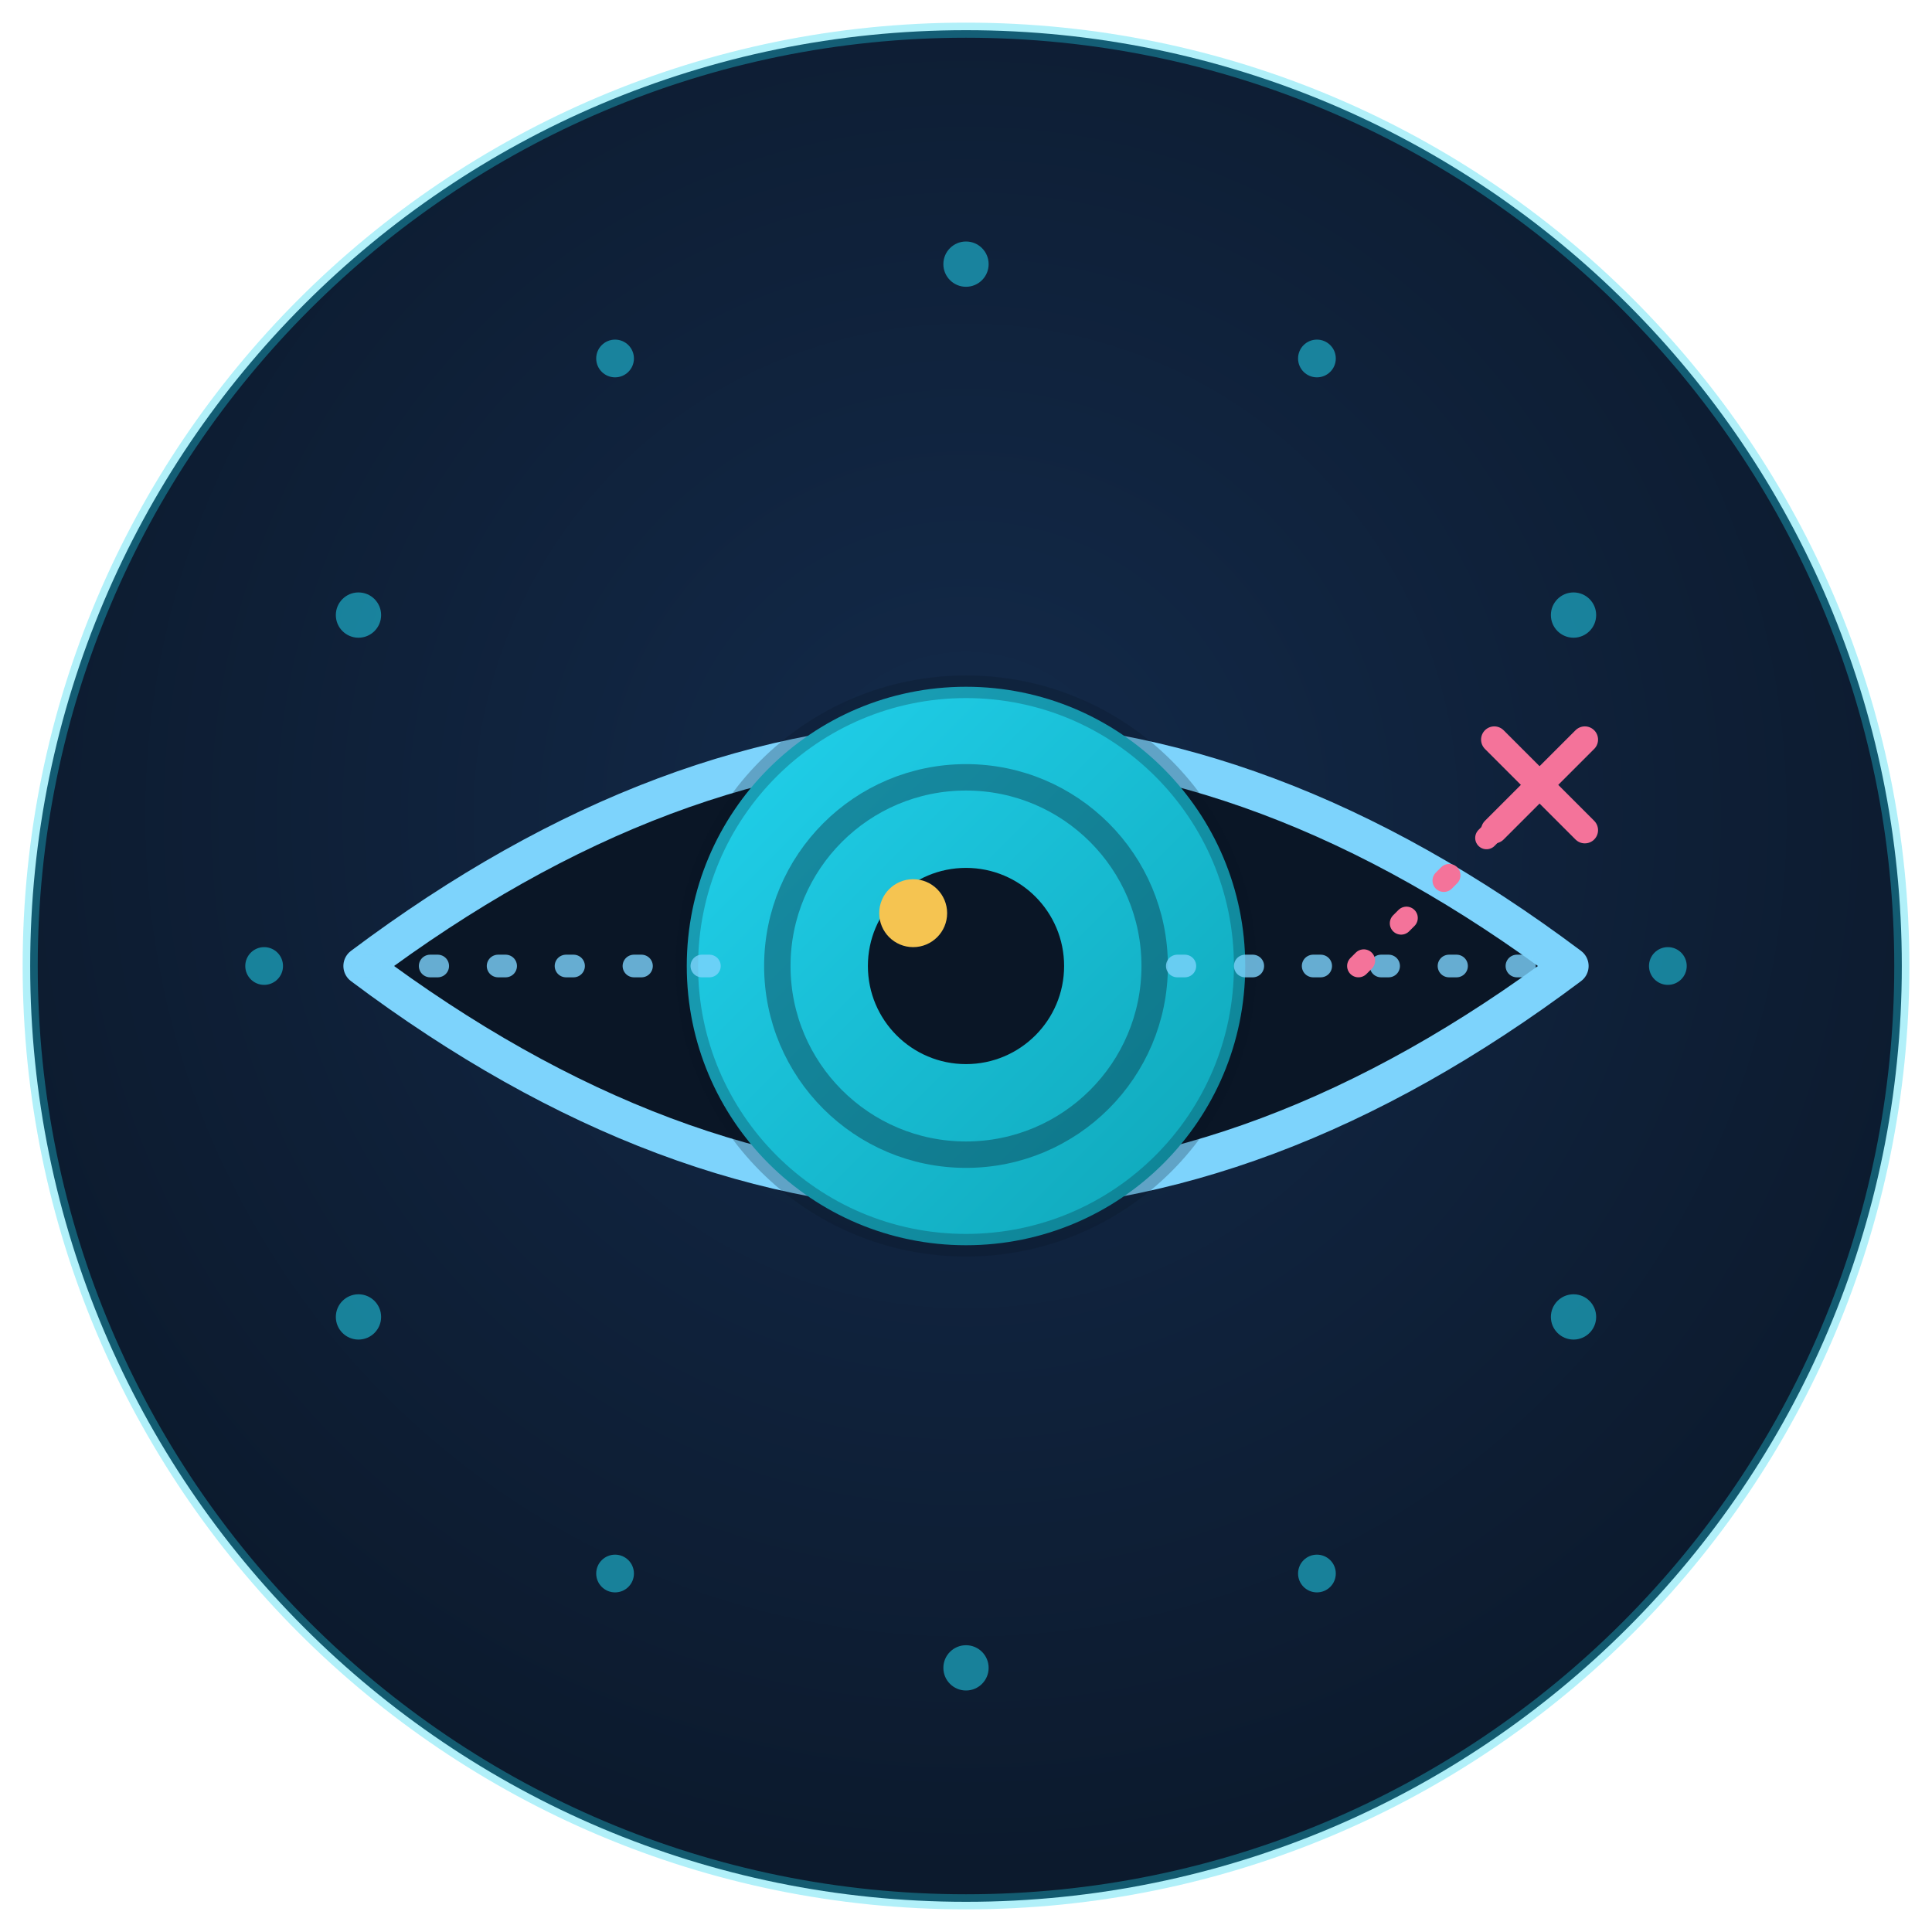
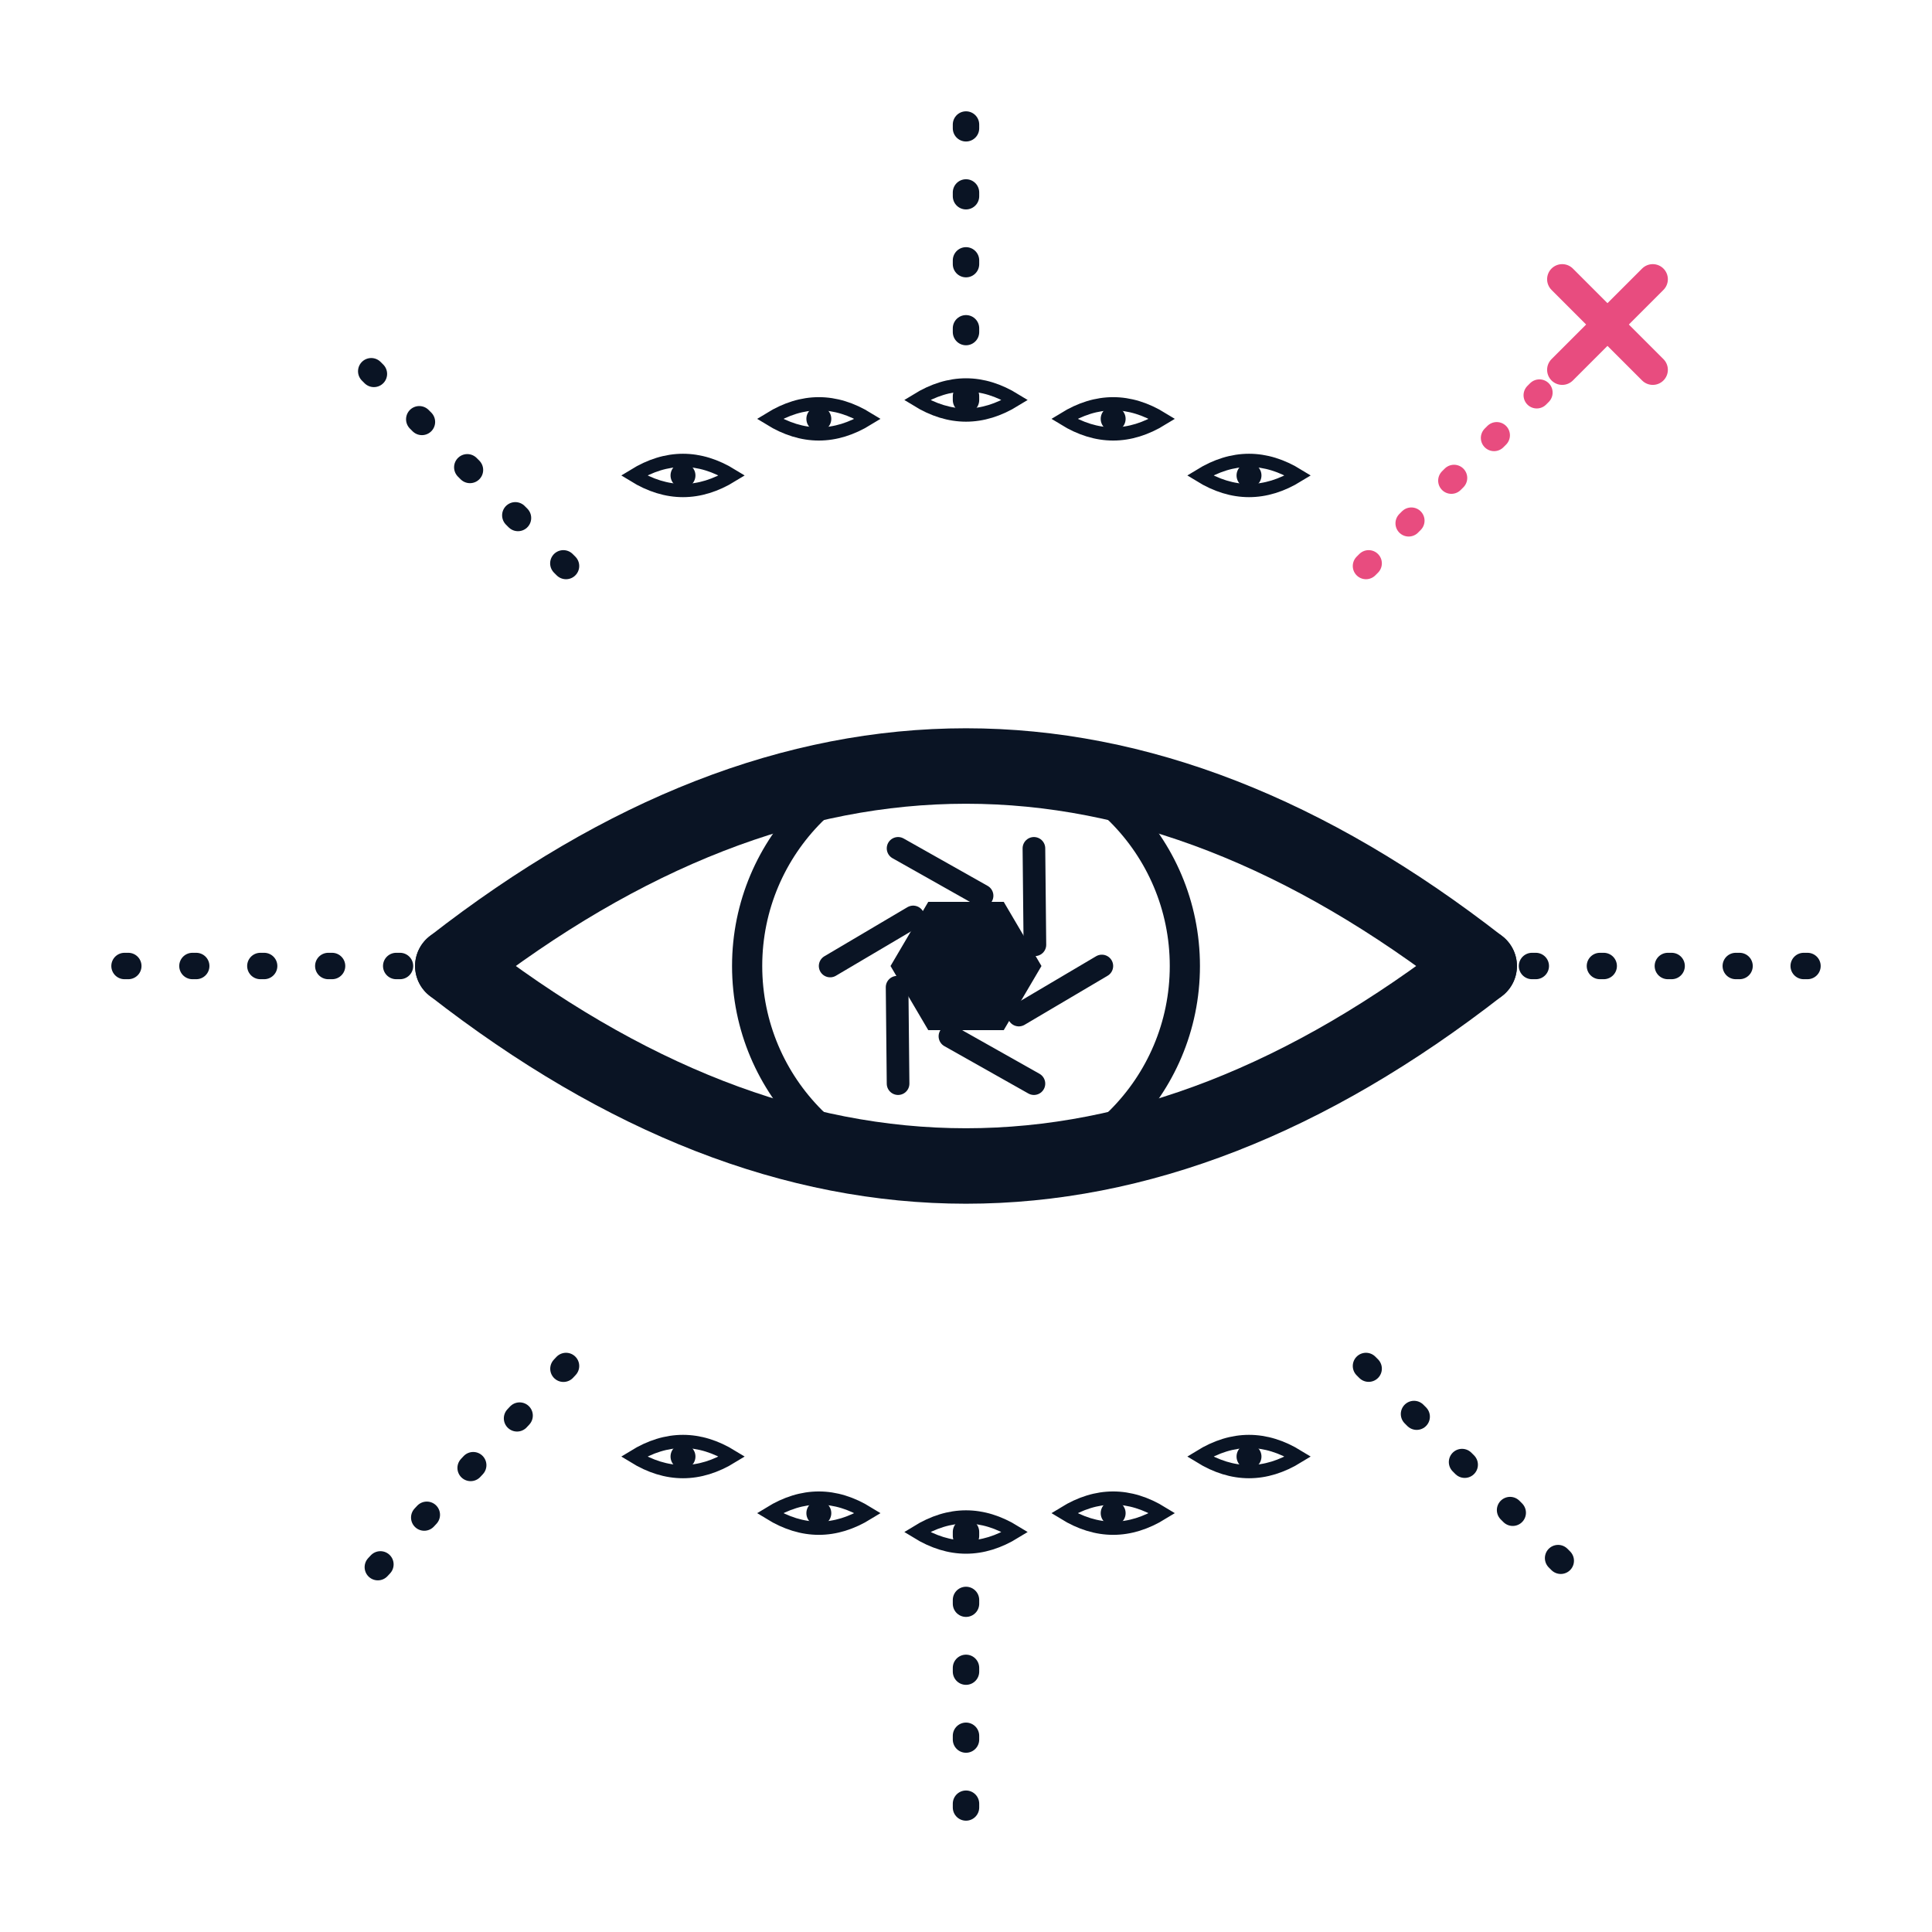
- <svg xmlns="http://www.w3.org/2000/svg" width="512" height="512" viewBox="0 0 512 512" fill="none" role="img" aria-label="Argus">
-   <defs>
-     <radialGradient id="fond" cx="50%" cy="42%" r="70%">
-       <stop offset="0%" stop-color="#132A4A" />
-       <stop offset="100%" stop-color="#0A1626" />
-     </radialGradient>
-     <linearGradient id="iris" x1="0" y1="0" x2="1" y2="1">
-       <stop offset="0%" stop-color="#22D3EE" />
-       <stop offset="100%" stop-color="#0EA5B7" />
-     </linearGradient>
-   </defs>
-   <circle cx="256" cy="256" r="248" fill="url(#fond)" stroke="#22D3EE" stroke-width="4" stroke-opacity="0.35" />
-   <g fill="#22D3EE" fill-opacity="0.55">
-     <circle cx="256" cy="70" r="6" />
-     <circle cx="349" cy="95" r="5" />
-     <circle cx="417" cy="163" r="6" />
-     <circle cx="442" cy="256" r="5" />
-     <circle cx="417" cy="349" r="6" />
-     <circle cx="349" cy="417" r="5" />
-     <circle cx="256" cy="442" r="6" />
-     <circle cx="163" cy="417" r="5" />
-     <circle cx="95" cy="349" r="6" />
-     <circle cx="70" cy="256" r="5" />
-     <circle cx="95" cy="163" r="6" />
-     <circle cx="163" cy="95" r="5" />
+ <svg xmlns="http://www.w3.org/2000/svg" viewBox="0 0 512 512" role="img" aria-label="Argus">
+   <g stroke="#0A1424" stroke-width="7" stroke-linecap="round" stroke-dasharray="1 17">
+     <line x1="256" y1="106" x2="256" y2="24" />
+     <line x1="256" y1="406" x2="256" y2="488" />
+     <line x1="406" y1="256" x2="488" y2="256" />
+     <line x1="106" y1="256" x2="24" y2="256" />
+     <line x1="150" y1="150" x2="92" y2="92" />
+     <line x1="150" y1="362" x2="92" y2="424" />
+     <line x1="362" y1="362" x2="424" y2="424" />
  </g>
-   <path d="M 96 256 Q 256 136 416 256 Q 256 376 96 256 Z" fill="#0A1626" stroke="#7DD3FC" stroke-width="10" stroke-linejoin="round" />
-   <circle cx="256" cy="256" r="74" fill="url(#iris)" />
-   <circle cx="256" cy="256" r="74" fill="none" stroke="#0A1626" stroke-width="6" stroke-opacity="0.25" />
-   <circle cx="256" cy="256" r="50" fill="none" stroke="#0A1626" stroke-width="7" stroke-opacity="0.35" />
-   <circle cx="256" cy="256" r="26" fill="#0A1626" />
-   <circle cx="242" cy="242" r="9" fill="#F5C451" />
-   <path d="M 96 256 H 200" stroke="#7DD3FC" stroke-width="6" stroke-linecap="round" stroke-dasharray="2 16" opacity="0.8" />
-   <path d="M 312 256 H 416" stroke="#7DD3FC" stroke-width="6" stroke-linecap="round" stroke-dasharray="2 16" opacity="0.8" />
-   <path d="M 360 256 L 404 212" stroke="#F4739A" stroke-width="6" stroke-linecap="round" stroke-dasharray="2 14" />
-   <g stroke="#F4739A" stroke-width="7" stroke-linecap="round">
-     <line x1="396" y1="196" x2="420" y2="220" />
-     <line x1="420" y1="196" x2="396" y2="220" />
+   <g stroke="#E84C7F" stroke-width="7" stroke-linecap="round" stroke-dasharray="1 15">
+     <line x1="362" y1="150" x2="416" y2="96" />
  </g>
+   <g stroke="#E84C7F" stroke-width="8" stroke-linecap="round">
+     <line x1="414" y1="74" x2="438" y2="98" />
+     <line x1="438" y1="74" x2="414" y2="98" />
+   </g>
+   <g transform="translate(181 126)">
+     <path d="M -13 0 Q 0 -8 13 0 Q 0 8 -13 0 Z" fill="none" stroke="#0A1424" stroke-width="3.5" />
+     <circle r="3.3" fill="#0A1424" />
+   </g>
+   <g transform="translate(217 111)">
+     <path d="M -13 0 Q 0 -8 13 0 Q 0 8 -13 0 Z" fill="none" stroke="#0A1424" stroke-width="3.5" />
+     <circle r="3.3" fill="#0A1424" />
+   </g>
+   <g transform="translate(256 106)">
+     <path d="M -13 0 Q 0 -8 13 0 Q 0 8 -13 0 Z" fill="none" stroke="#0A1424" stroke-width="3.5" />
+     <circle r="3.3" fill="#0A1424" />
+   </g>
+   <g transform="translate(295 111)">
+     <path d="M -13 0 Q 0 -8 13 0 Q 0 8 -13 0 Z" fill="none" stroke="#0A1424" stroke-width="3.5" />
+     <circle r="3.3" fill="#0A1424" />
+   </g>
+   <g transform="translate(331 126)">
+     <path d="M -13 0 Q 0 -8 13 0 Q 0 8 -13 0 Z" fill="none" stroke="#0A1424" stroke-width="3.5" />
+     <circle r="3.3" fill="#0A1424" />
+   </g>
+   <g transform="translate(331 386)">
+     <path d="M -13 0 Q 0 -8 13 0 Q 0 8 -13 0 Z" fill="none" stroke="#0A1424" stroke-width="3.5" />
+     <circle r="3.3" fill="#0A1424" />
+   </g>
+   <g transform="translate(295 401)">
+     <path d="M -13 0 Q 0 -8 13 0 Q 0 8 -13 0 Z" fill="none" stroke="#0A1424" stroke-width="3.5" />
+     <circle r="3.3" fill="#0A1424" />
+   </g>
+   <g transform="translate(256 406)">
+     <path d="M -13 0 Q 0 -8 13 0 Q 0 8 -13 0 Z" fill="none" stroke="#0A1424" stroke-width="3.5" />
+     <circle r="3.3" fill="#0A1424" />
+   </g>
+   <g transform="translate(217 401)">
+     <path d="M -13 0 Q 0 -8 13 0 Q 0 8 -13 0 Z" fill="none" stroke="#0A1424" stroke-width="3.5" />
+     <circle r="3.3" fill="#0A1424" />
+   </g>
+   <g transform="translate(181 386)">
+     <path d="M -13 0 Q 0 -8 13 0 Q 0 8 -13 0 Z" fill="none" stroke="#0A1424" stroke-width="3.5" />
+     <circle r="3.3" fill="#0A1424" />
+   </g>
+   <path d="M 120 256 Q 256 150 392 256" fill="none" stroke="#0A1424" stroke-width="20" stroke-linecap="round" />
+   <path d="M 120 256 Q 256 362 392 256" fill="none" stroke="#0A1424" stroke-width="20" stroke-linecap="round" />
+   <circle cx="256" cy="256" r="58" fill="none" stroke="#0A1424" stroke-width="8" />
+   <g stroke="#0A1424" stroke-width="6" stroke-linecap="round">
+     <line x1="292" y1="256" x2="270" y2="269" transform="rotate(0 256 256)" />
+     <line x1="292" y1="256" x2="270" y2="269" transform="rotate(60 256 256)" />
+     <line x1="292" y1="256" x2="270" y2="269" transform="rotate(120 256 256)" />
+     <line x1="292" y1="256" x2="270" y2="269" transform="rotate(180 256 256)" />
+     <line x1="292" y1="256" x2="270" y2="269" transform="rotate(240 256 256)" />
+     <line x1="292" y1="256" x2="270" y2="269" transform="rotate(300 256 256)" />
+   </g>
+   <polygon points="276,256 266,273 246,273 236,256 246,239 266,239" fill="#0A1424" />
</svg>
